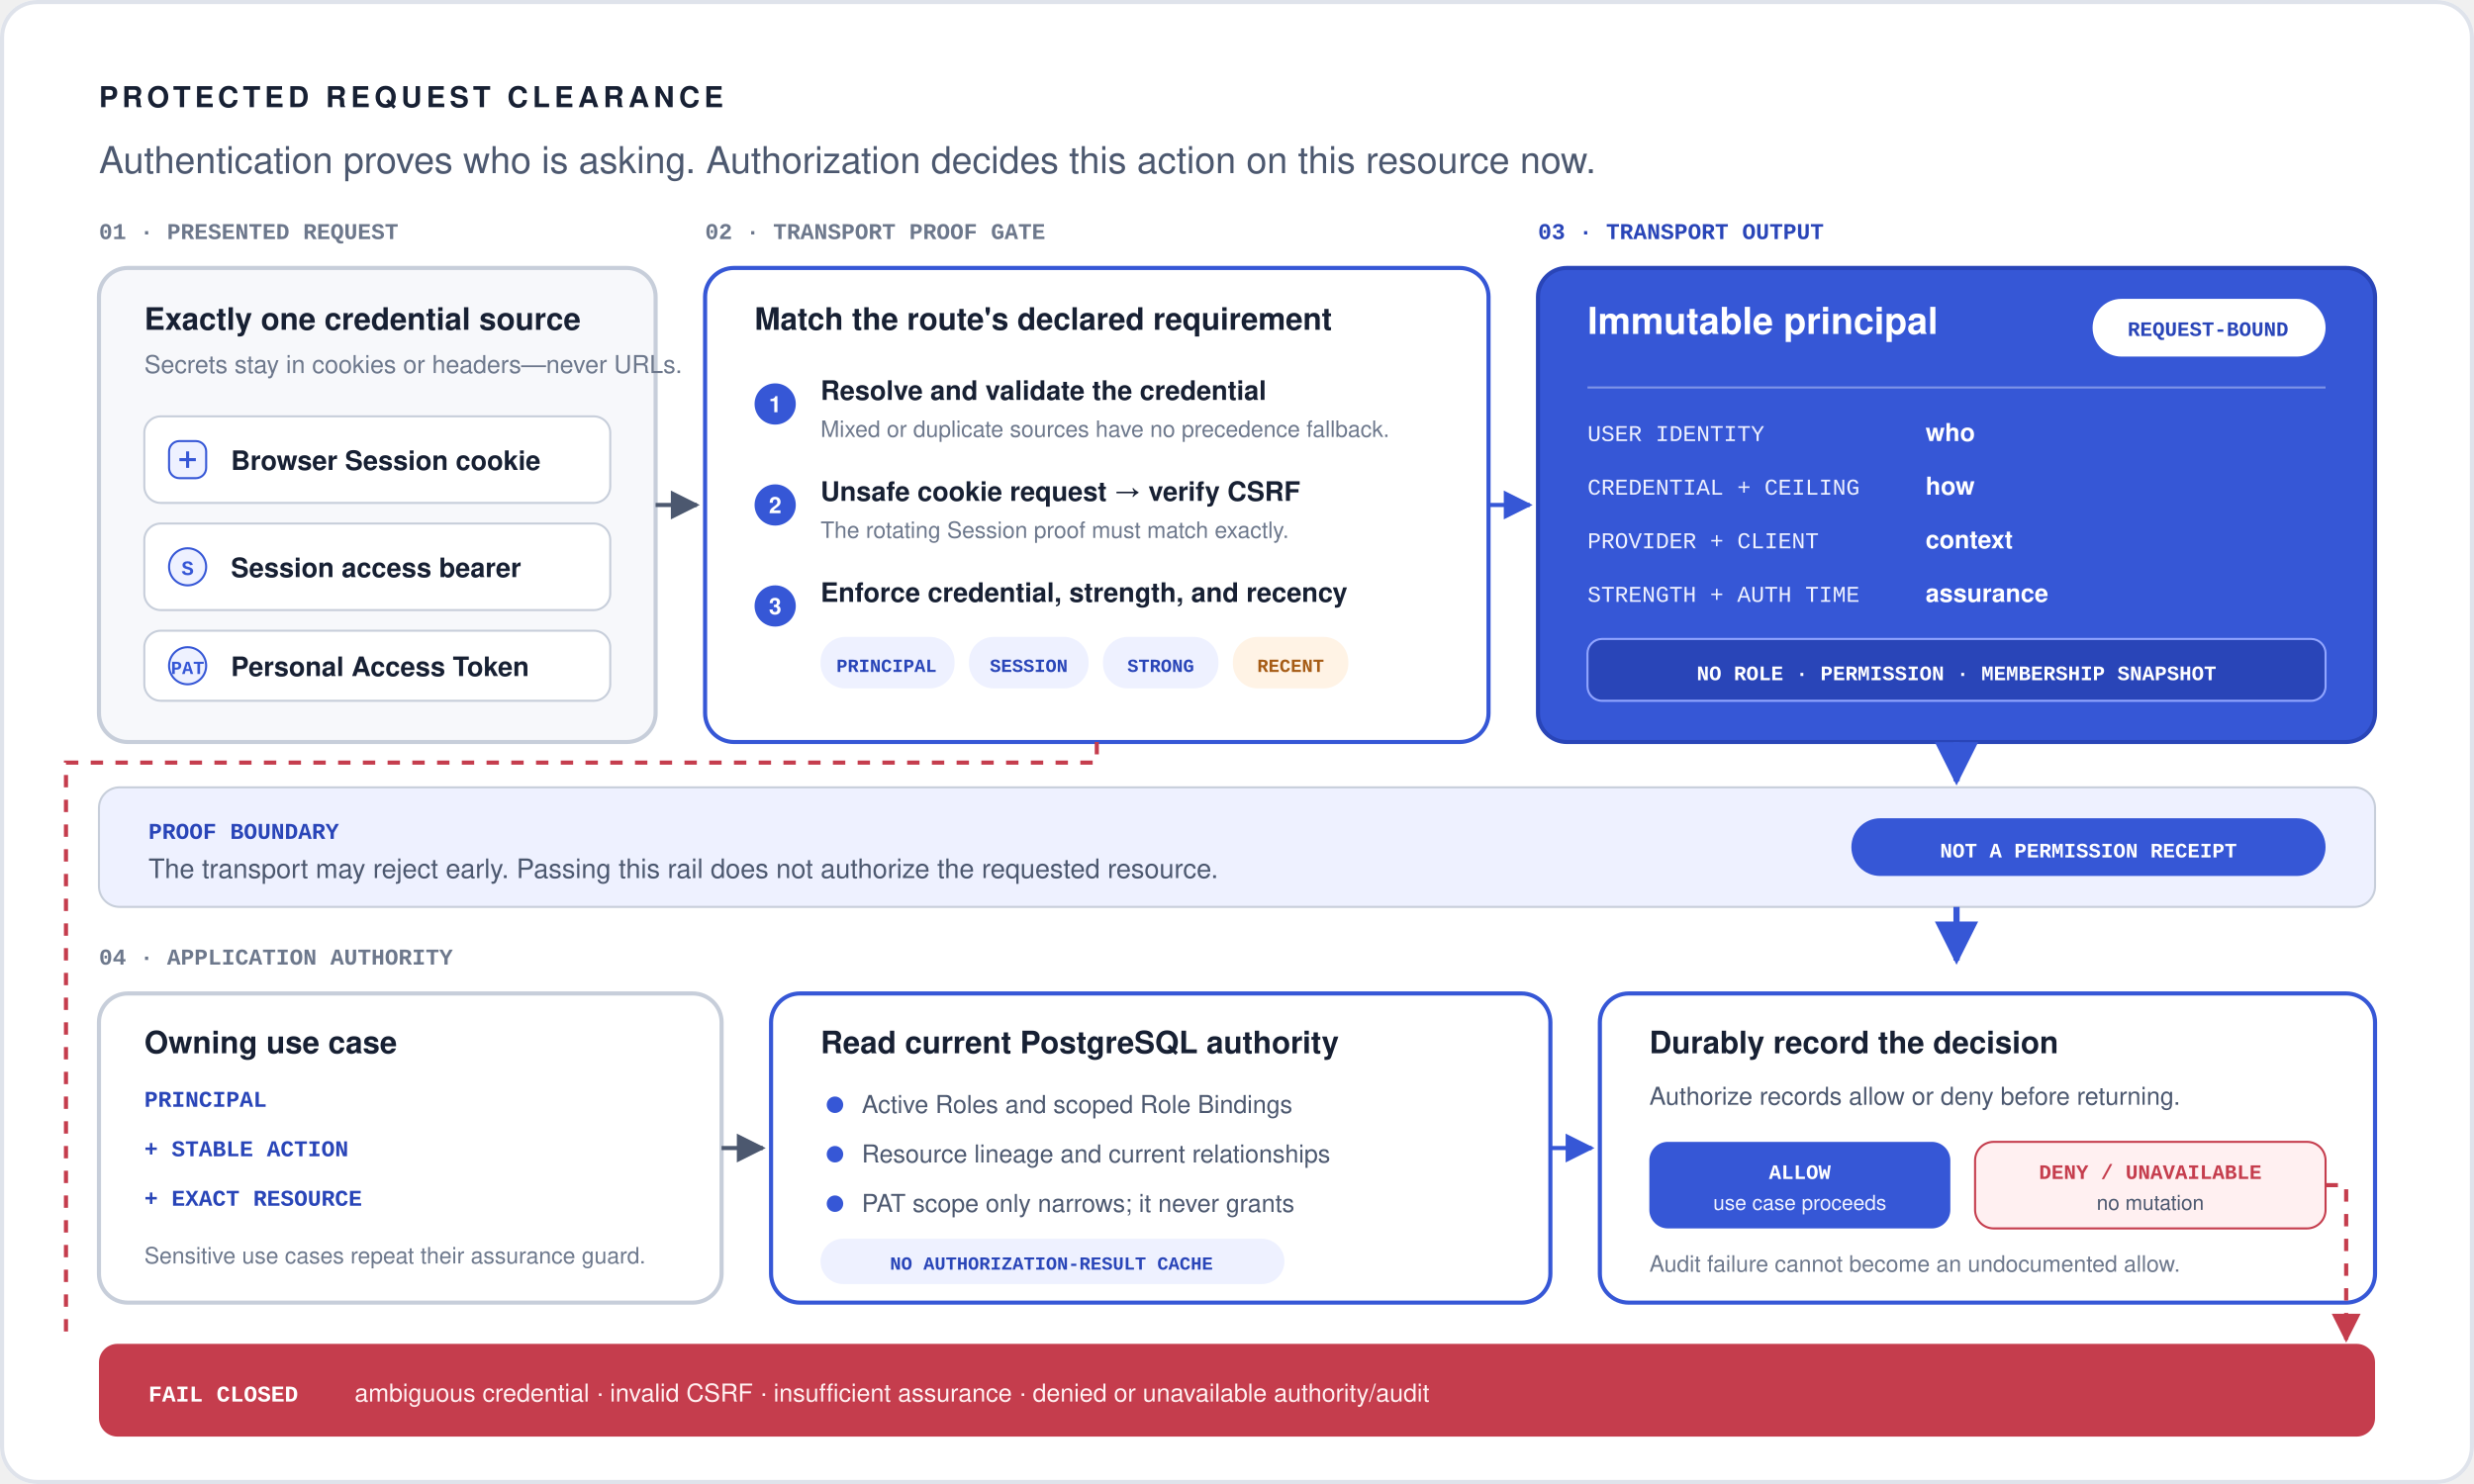
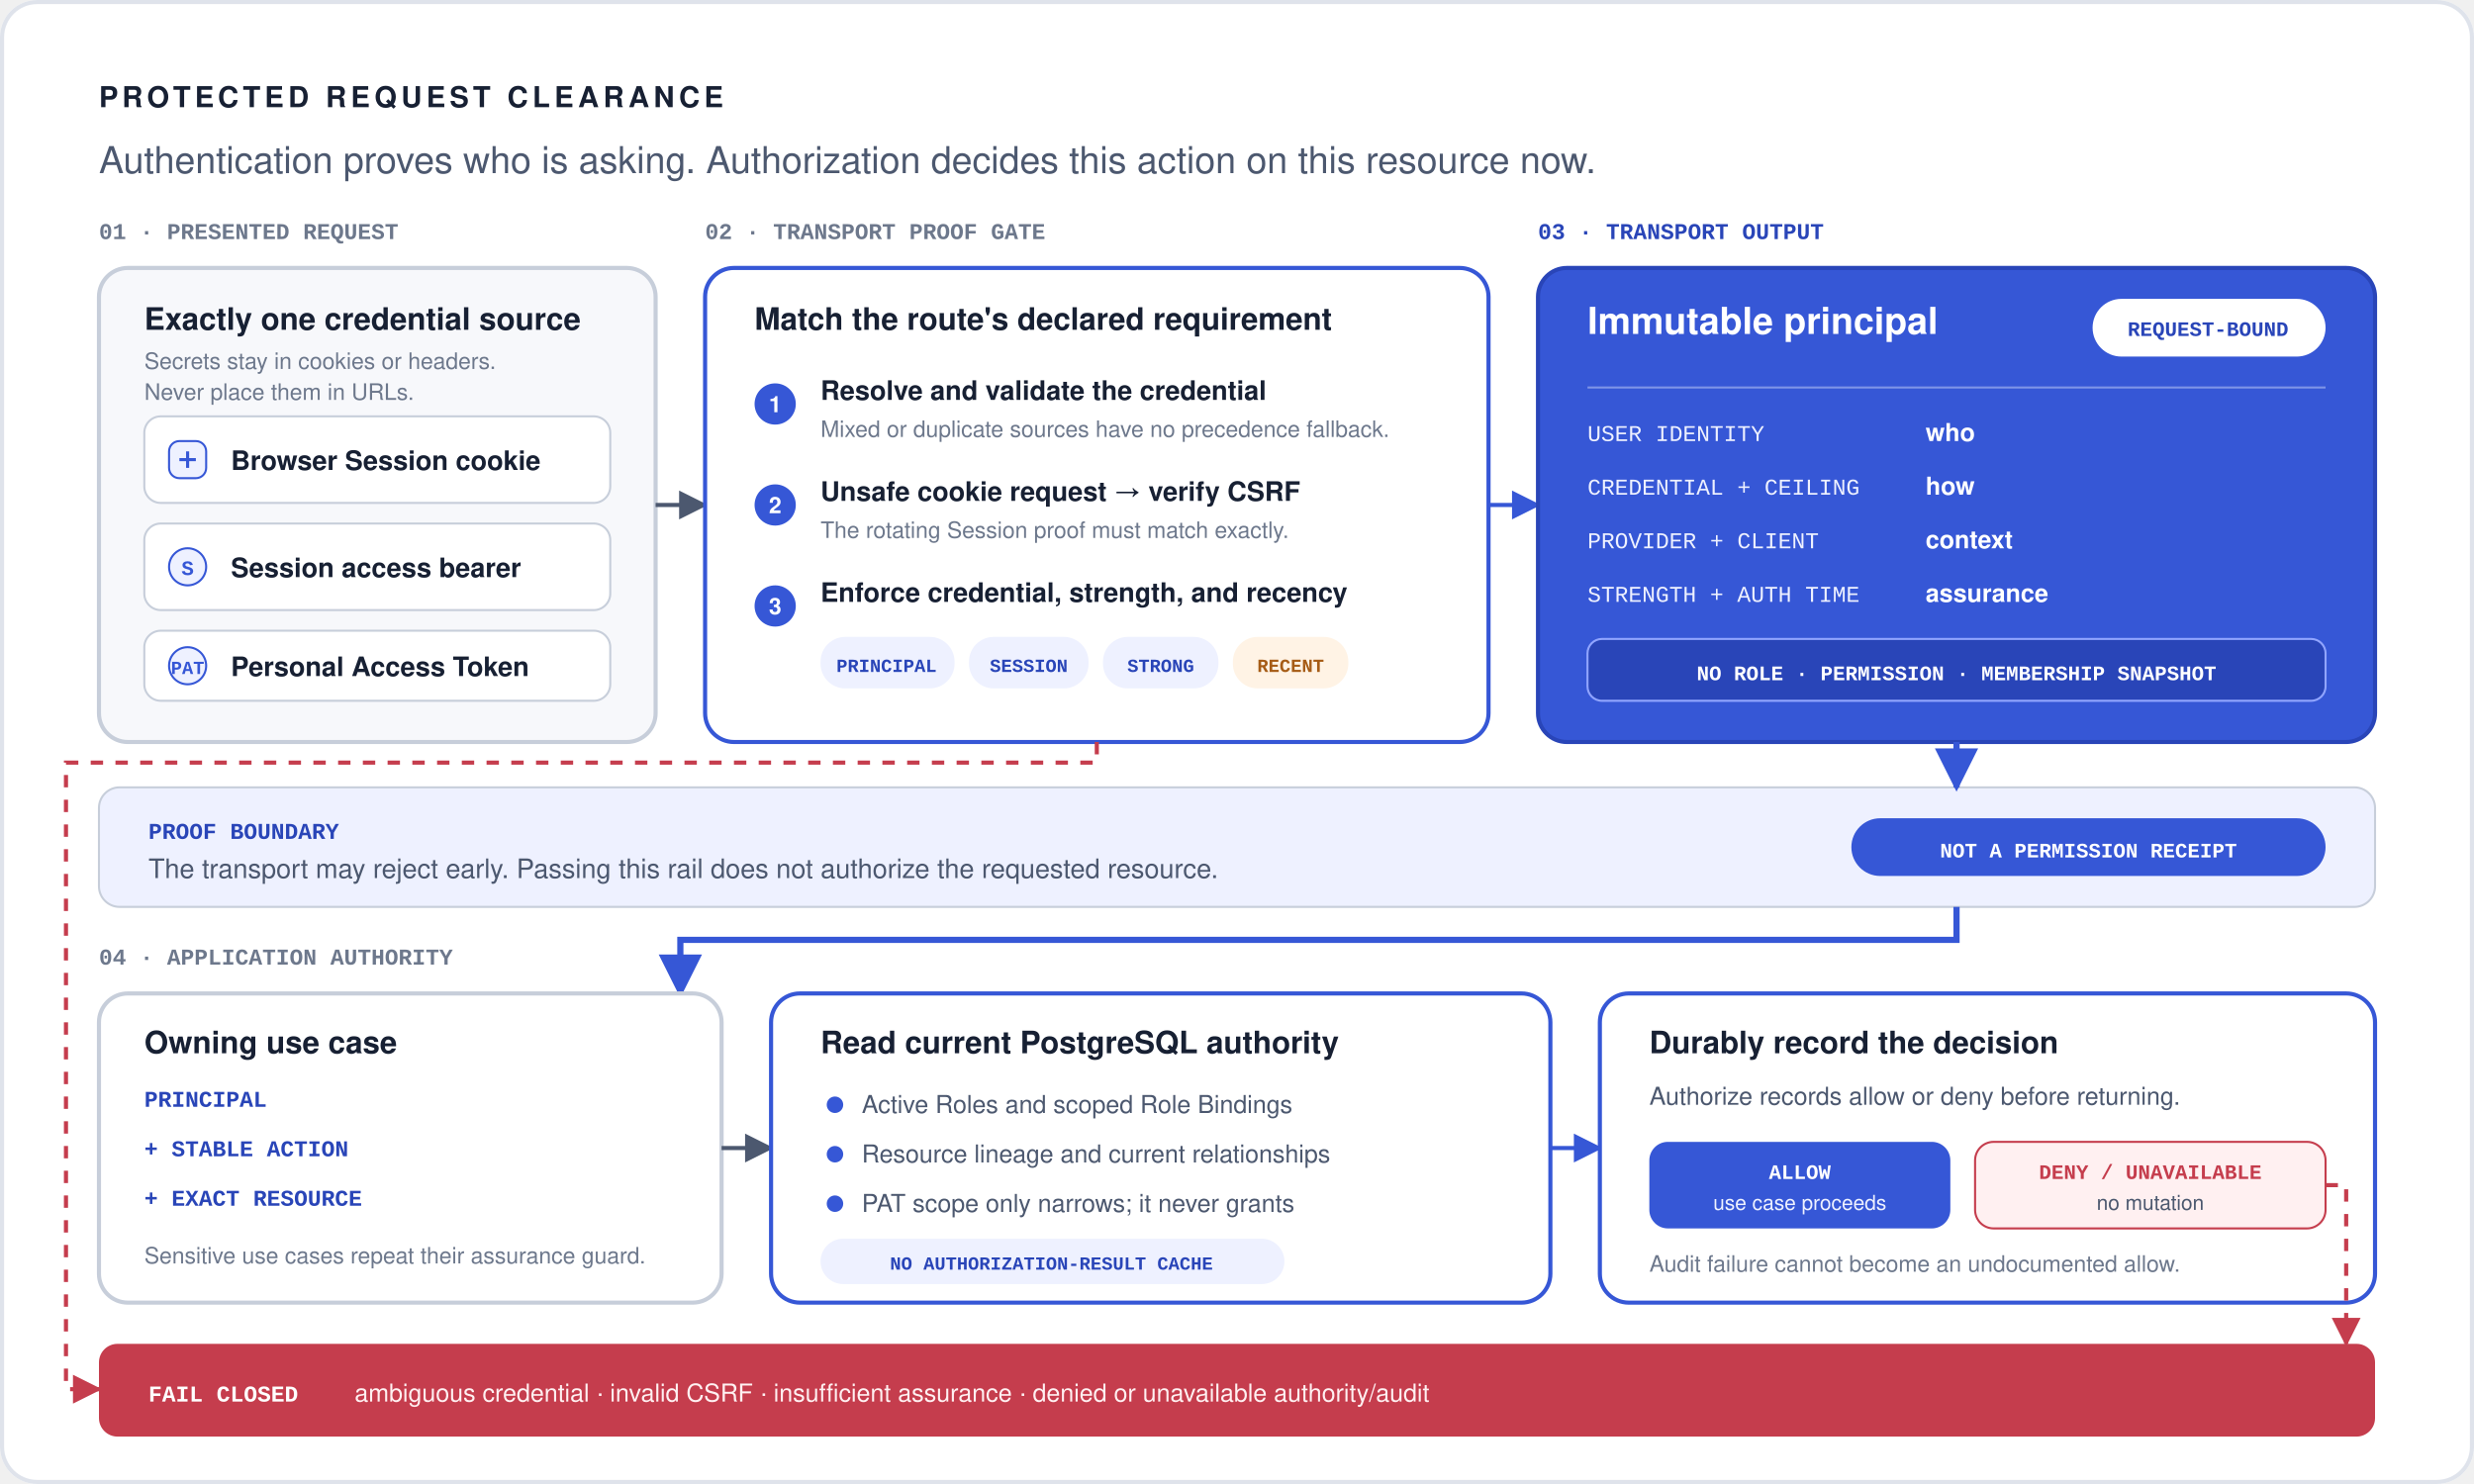
<svg xmlns="http://www.w3.org/2000/svg" width="1200" height="720" viewBox="0 0 1200 720" role="img" aria-labelledby="title description">
  <defs>
    <marker id="arrow-ink" viewBox="0 0 10 10" refX="9" refY="5" markerWidth="7" markerHeight="7" orient="auto-start-reverse">
      <path d="M 0 0 L 10 5 L 0 10 z" fill="#4c586f" />
    </marker>
    <marker id="arrow-cobalt" viewBox="0 0 10 10" refX="9" refY="5" markerWidth="7" markerHeight="7" orient="auto-start-reverse">
      <path d="M 0 0 L 10 5 L 0 10 z" fill="#3657d6" />
    </marker>
    <marker id="arrow-coral" viewBox="0 0 10 10" refX="9" refY="5" markerWidth="7" markerHeight="7" orient="auto-start-reverse">
      <path d="M 0 0 L 10 5 L 0 10 z" fill="#c53d4d" />
    </marker>
  </defs>
  <rect width="1200" height="720" rx="18" fill="#ffffff" />
  <rect x="1" y="1" width="1198" height="718" rx="17" fill="none" stroke="#dfe3eb" stroke-width="2" />
  <text x="48" y="52" fill="#172033" font-family="Avenir Next, Segoe UI, Helvetica, Arial, sans-serif" font-size="14" font-weight="750" letter-spacing="2.1">PROTECTED REQUEST CLEARANCE</text>
  <text x="48" y="84" fill="#4c586f" font-family="Avenir Next, Segoe UI, Helvetica, Arial, sans-serif" font-size="18">Authentication proves who is asking. Authorization decides this action on this resource now.</text>
  <text x="48" y="116" fill="#6d788c" font-family="SFMono-Regular, Consolas, Liberation Mono, monospace" font-size="11" font-weight="700">01 · PRESENTED REQUEST</text>
  <rect x="48" y="130" width="270" height="230" rx="14" fill="#f7f8fb" stroke="#c7ceda" stroke-width="2" />
  <text x="70" y="160" fill="#172033" font-family="Avenir Next, Segoe UI, Helvetica, Arial, sans-serif" font-size="15" font-weight="750">Exactly one credential source</text>
-   <text x="70" y="181" fill="#6d788c" font-family="Avenir Next, Segoe UI, Helvetica, Arial, sans-serif" font-size="12">Secrets stay in cookies or headers—never URLs.</text>
+   <text x="70" y="179" fill="#6d788c" font-family="Avenir Next, Segoe UI, Helvetica, Arial, sans-serif" font-size="11">Secrets stay in cookies or headers.</text>
+   <text x="70" y="194" fill="#6d788c" font-family="Avenir Next, Segoe UI, Helvetica, Arial, sans-serif" font-size="11">Never place them in URLs.</text>
  <rect x="70" y="202" width="226" height="42" rx="8" fill="#ffffff" stroke="#c7ceda" />
  <rect x="82" y="214" width="18" height="18" rx="5" fill="#eef1ff" stroke="#3657d6" />
  <path d="M 87 223 H 95 M 91 219 V 227" stroke="#3657d6" stroke-width="1.5" />
  <text x="112" y="228" fill="#172033" font-family="Avenir Next, Segoe UI, Helvetica, Arial, sans-serif" font-size="13" font-weight="650">Browser Session cookie</text>
  <rect x="70" y="254" width="226" height="42" rx="8" fill="#ffffff" stroke="#c7ceda" />
  <rect x="82" y="266" width="18" height="18" rx="9" fill="#eef1ff" stroke="#3657d6" />
  <text x="91" y="279" text-anchor="middle" fill="#3657d6" font-family="SFMono-Regular, Consolas, Liberation Mono, monospace" font-size="10" font-weight="800">S</text>
  <text x="112" y="280" fill="#172033" font-family="Avenir Next, Segoe UI, Helvetica, Arial, sans-serif" font-size="13" font-weight="650">Session access bearer</text>
  <rect x="70" y="306" width="226" height="34" rx="8" fill="#ffffff" stroke="#c7ceda" />
  <rect x="82" y="314" width="18" height="18" rx="9" fill="#eef1ff" stroke="#3657d6" />
  <text x="91" y="327" text-anchor="middle" fill="#3657d6" font-family="SFMono-Regular, Consolas, Liberation Mono, monospace" font-size="9" font-weight="800">PAT</text>
  <text x="112" y="328" fill="#172033" font-family="Avenir Next, Segoe UI, Helvetica, Arial, sans-serif" font-size="13" font-weight="650">Personal Access Token</text>
-   <path d="M 318 245 H 338" fill="none" stroke="#4c586f" stroke-width="2" marker-end="url(#arrow-ink)" />
+   <path d="M 318 245 H 342" fill="none" stroke="#4c586f" stroke-width="2" marker-end="url(#arrow-ink)" />
  <text x="342" y="116" fill="#6d788c" font-family="SFMono-Regular, Consolas, Liberation Mono, monospace" font-size="11" font-weight="700">02 · TRANSPORT PROOF GATE</text>
  <rect x="342" y="130" width="380" height="230" rx="14" fill="#ffffff" stroke="#3657d6" stroke-width="2" />
  <text x="366" y="160" fill="#172033" font-family="Avenir Next, Segoe UI, Helvetica, Arial, sans-serif" font-size="15" font-weight="750">Match the route's declared requirement</text>
  <circle cx="376" cy="196" r="10" fill="#3657d6" />
  <text x="376" y="200" text-anchor="middle" fill="#ffffff" font-family="Avenir Next, Segoe UI, Helvetica, Arial, sans-serif" font-size="11" font-weight="800">1</text>
  <text x="398" y="194" fill="#172033" font-family="Avenir Next, Segoe UI, Helvetica, Arial, sans-serif" font-size="13" font-weight="700">Resolve and validate the credential</text>
  <text x="398" y="212" fill="#6d788c" font-family="Avenir Next, Segoe UI, Helvetica, Arial, sans-serif" font-size="11">Mixed or duplicate sources have no precedence fallback.</text>
  <circle cx="376" cy="245" r="10" fill="#3657d6" />
  <text x="376" y="249" text-anchor="middle" fill="#ffffff" font-family="Avenir Next, Segoe UI, Helvetica, Arial, sans-serif" font-size="11" font-weight="800">2</text>
  <text x="398" y="243" fill="#172033" font-family="Avenir Next, Segoe UI, Helvetica, Arial, sans-serif" font-size="13" font-weight="700">Unsafe cookie request → verify CSRF</text>
  <text x="398" y="261" fill="#6d788c" font-family="Avenir Next, Segoe UI, Helvetica, Arial, sans-serif" font-size="11">The rotating Session proof must match exactly.</text>
  <circle cx="376" cy="294" r="10" fill="#3657d6" />
  <text x="376" y="298" text-anchor="middle" fill="#ffffff" font-family="Avenir Next, Segoe UI, Helvetica, Arial, sans-serif" font-size="11" font-weight="800">3</text>
  <text x="398" y="292" fill="#172033" font-family="Avenir Next, Segoe UI, Helvetica, Arial, sans-serif" font-size="13" font-weight="700">Enforce credential, strength, and recency</text>
  <rect x="398" y="309" width="65" height="25" rx="12" fill="#eef1ff" />
  <text x="430" y="326" text-anchor="middle" fill="#2945b8" font-family="SFMono-Regular, Consolas, Liberation Mono, monospace" font-size="9" font-weight="700">PRINCIPAL</text>
  <rect x="470" y="309" width="58" height="25" rx="12" fill="#eef1ff" />
  <text x="499" y="326" text-anchor="middle" fill="#2945b8" font-family="SFMono-Regular, Consolas, Liberation Mono, monospace" font-size="9" font-weight="700">SESSION</text>
  <rect x="535" y="309" width="56" height="25" rx="12" fill="#eef1ff" />
  <text x="563" y="326" text-anchor="middle" fill="#2945b8" font-family="SFMono-Regular, Consolas, Liberation Mono, monospace" font-size="9" font-weight="700">STRONG</text>
  <rect x="598" y="309" width="56" height="25" rx="12" fill="#fff3e5" />
  <text x="626" y="326" text-anchor="middle" fill="#a65c16" font-family="SFMono-Regular, Consolas, Liberation Mono, monospace" font-size="9" font-weight="700">RECENT</text>
-   <path d="M 722 245 H 742" fill="none" stroke="#3657d6" stroke-width="2" marker-end="url(#arrow-cobalt)" />
+   <path d="M 722 245 H 746" fill="none" stroke="#3657d6" stroke-width="2" marker-end="url(#arrow-cobalt)" />
  <text x="746" y="116" fill="#2945b8" font-family="SFMono-Regular, Consolas, Liberation Mono, monospace" font-size="11" font-weight="700">03 · TRANSPORT OUTPUT</text>
  <rect x="746" y="130" width="406" height="230" rx="14" fill="#3657d6" stroke="#2945b8" stroke-width="2" />
  <text x="770" y="162" fill="#ffffff" font-family="Avenir Next, Segoe UI, Helvetica, Arial, sans-serif" font-size="18" font-weight="800">Immutable principal</text>
  <rect x="1015" y="145" width="113" height="28" rx="14" fill="#ffffff" />
  <text x="1071" y="163" text-anchor="middle" fill="#2945b8" font-family="SFMono-Regular, Consolas, Liberation Mono, monospace" font-size="10" font-weight="800">REQUEST-BOUND</text>
  <path d="M 770 188 H 1128" stroke="#7f94e7" />
  <text x="770" y="214" fill="#eef1ff" font-family="SFMono-Regular, Consolas, Liberation Mono, monospace" font-size="11">USER IDENTITY</text>
  <text x="934" y="214" fill="#ffffff" font-family="Avenir Next, Segoe UI, Helvetica, Arial, sans-serif" font-size="12" font-weight="650">who</text>
  <text x="770" y="240" fill="#eef1ff" font-family="SFMono-Regular, Consolas, Liberation Mono, monospace" font-size="11">CREDENTIAL + CEILING</text>
  <text x="934" y="240" fill="#ffffff" font-family="Avenir Next, Segoe UI, Helvetica, Arial, sans-serif" font-size="12" font-weight="650">how</text>
  <text x="770" y="266" fill="#eef1ff" font-family="SFMono-Regular, Consolas, Liberation Mono, monospace" font-size="11">PROVIDER + CLIENT</text>
  <text x="934" y="266" fill="#ffffff" font-family="Avenir Next, Segoe UI, Helvetica, Arial, sans-serif" font-size="12" font-weight="650">context</text>
  <text x="770" y="292" fill="#eef1ff" font-family="SFMono-Regular, Consolas, Liberation Mono, monospace" font-size="11">STRENGTH + AUTH TIME</text>
  <text x="934" y="292" fill="#ffffff" font-family="Avenir Next, Segoe UI, Helvetica, Arial, sans-serif" font-size="12" font-weight="650">assurance</text>
  <rect x="770" y="310" width="358" height="30" rx="7" fill="#2945b8" stroke="#91a5ff" />
  <text x="949" y="330" text-anchor="middle" fill="#ffffff" font-family="SFMono-Regular, Consolas, Liberation Mono, monospace" font-size="10" font-weight="750">NO ROLE · PERMISSION · MEMBERSHIP SNAPSHOT</text>
  <rect x="48" y="382" width="1104" height="58" rx="10" fill="#eef1ff" stroke="#c7ceda" />
  <text x="72" y="407" fill="#2945b8" font-family="SFMono-Regular, Consolas, Liberation Mono, monospace" font-size="11" font-weight="800">PROOF BOUNDARY</text>
  <text x="72" y="426" fill="#4c586f" font-family="Avenir Next, Segoe UI, Helvetica, Arial, sans-serif" font-size="13">The transport may reject early. Passing this rail does not authorize the requested resource.</text>
  <rect x="898" y="397" width="230" height="28" rx="14" fill="#3657d6" />
  <text x="1013" y="416" text-anchor="middle" fill="#ffffff" font-family="SFMono-Regular, Consolas, Liberation Mono, monospace" font-size="10" font-weight="800">NOT A PERMISSION RECEIPT</text>
-   <path d="M 949 360 V 379" fill="none" stroke="#3657d6" stroke-width="3" marker-end="url(#arrow-cobalt)" />
-   <path d="M 949 440 V 466" fill="none" stroke="#3657d6" stroke-width="3" marker-end="url(#arrow-cobalt)" />
+   <path d="M 949 360 V 382" fill="none" stroke="#3657d6" stroke-width="3" marker-end="url(#arrow-cobalt)" />
+   <path d="M 949 440 V 456 H 330 V 482" fill="none" stroke="#3657d6" stroke-width="3" marker-end="url(#arrow-cobalt)" />
  <text x="48" y="468" fill="#6d788c" font-family="SFMono-Regular, Consolas, Liberation Mono, monospace" font-size="11" font-weight="700">04 · APPLICATION AUTHORITY</text>
  <rect x="48" y="482" width="302" height="150" rx="14" fill="#ffffff" stroke="#c7ceda" stroke-width="2" />
  <text x="70" y="511" fill="#172033" font-family="Avenir Next, Segoe UI, Helvetica, Arial, sans-serif" font-size="15" font-weight="750">Owning use case</text>
  <text x="70" y="537" fill="#2945b8" font-family="SFMono-Regular, Consolas, Liberation Mono, monospace" font-size="11" font-weight="700">PRINCIPAL</text>
  <text x="70" y="561" fill="#2945b8" font-family="SFMono-Regular, Consolas, Liberation Mono, monospace" font-size="11" font-weight="700">+ STABLE ACTION</text>
  <text x="70" y="585" fill="#2945b8" font-family="SFMono-Regular, Consolas, Liberation Mono, monospace" font-size="11" font-weight="700">+ EXACT RESOURCE</text>
  <text x="70" y="613" fill="#6d788c" font-family="Avenir Next, Segoe UI, Helvetica, Arial, sans-serif" font-size="11">Sensitive use cases repeat their assurance guard.</text>
-   <path d="M 350 557 H 370" fill="none" stroke="#4c586f" stroke-width="2" marker-end="url(#arrow-ink)" />
+   <path d="M 350 557 H 374" fill="none" stroke="#4c586f" stroke-width="2" marker-end="url(#arrow-ink)" />
  <rect x="374" y="482" width="378" height="150" rx="14" fill="#ffffff" stroke="#3657d6" stroke-width="2" />
  <text x="398" y="511" fill="#172033" font-family="Avenir Next, Segoe UI, Helvetica, Arial, sans-serif" font-size="15" font-weight="750">Read current PostgreSQL authority</text>
  <circle cx="405" cy="536" r="4" fill="#3657d6" />
  <text x="418" y="540" fill="#4c586f" font-family="Avenir Next, Segoe UI, Helvetica, Arial, sans-serif" font-size="12">Active Roles and scoped Role Bindings</text>
  <circle cx="405" cy="560" r="4" fill="#3657d6" />
  <text x="418" y="564" fill="#4c586f" font-family="Avenir Next, Segoe UI, Helvetica, Arial, sans-serif" font-size="12">Resource lineage and current relationships</text>
  <circle cx="405" cy="584" r="4" fill="#3657d6" />
  <text x="418" y="588" fill="#4c586f" font-family="Avenir Next, Segoe UI, Helvetica, Arial, sans-serif" font-size="12">PAT scope only narrows; it never grants</text>
  <rect x="398" y="601" width="225" height="22" rx="11" fill="#eef1ff" />
  <text x="510" y="616" text-anchor="middle" fill="#2945b8" font-family="SFMono-Regular, Consolas, Liberation Mono, monospace" font-size="9" font-weight="750">NO AUTHORIZATION-RESULT CACHE</text>
-   <path d="M 752 557 H 772" fill="none" stroke="#3657d6" stroke-width="2" marker-end="url(#arrow-cobalt)" />
+   <path d="M 752 557 H 776" fill="none" stroke="#3657d6" stroke-width="2" marker-end="url(#arrow-cobalt)" />
  <rect x="776" y="482" width="376" height="150" rx="14" fill="#ffffff" stroke="#3657d6" stroke-width="2" />
  <text x="800" y="511" fill="#172033" font-family="Avenir Next, Segoe UI, Helvetica, Arial, sans-serif" font-size="15" font-weight="750">Durably record the decision</text>
  <text x="800" y="536" fill="#4c586f" font-family="Avenir Next, Segoe UI, Helvetica, Arial, sans-serif" font-size="12">Authorize records allow or deny before returning.</text>
  <rect x="800" y="554" width="146" height="42" rx="9" fill="#3657d6" />
  <text x="873" y="572" text-anchor="middle" fill="#ffffff" font-family="SFMono-Regular, Consolas, Liberation Mono, monospace" font-size="10" font-weight="800">ALLOW</text>
  <text x="873" y="587" text-anchor="middle" fill="#eef1ff" font-family="Avenir Next, Segoe UI, Helvetica, Arial, sans-serif" font-size="10">use case proceeds</text>
  <rect x="958" y="554" width="170" height="42" rx="9" fill="#fff0f1" stroke="#c53d4d" />
  <text x="1043" y="572" text-anchor="middle" fill="#c53d4d" font-family="SFMono-Regular, Consolas, Liberation Mono, monospace" font-size="10" font-weight="800">DENY / UNAVAILABLE</text>
  <text x="1043" y="587" text-anchor="middle" fill="#4c586f" font-family="Avenir Next, Segoe UI, Helvetica, Arial, sans-serif" font-size="10">no mutation</text>
  <text x="800" y="617" fill="#6d788c" font-family="Avenir Next, Segoe UI, Helvetica, Arial, sans-serif" font-size="11">Audit failure cannot become an undocumented allow.</text>
-   <path d="M 532 360 V 370 H 32 V 650 M 1128 575 H 1138 V 650" fill="none" stroke="#c53d4d" stroke-width="2" stroke-dasharray="6 6" marker-end="url(#arrow-coral)" />
+   <path d="M 532 360 V 370 H 32 V 674 H 48" fill="none" stroke="#c53d4d" stroke-width="2" stroke-dasharray="6 6" marker-end="url(#arrow-coral)" />
+   <path d="M 1128 575 H 1138 V 652" fill="none" stroke="#c53d4d" stroke-width="2" stroke-dasharray="6 6" marker-end="url(#arrow-coral)" />
  <rect x="48" y="652" width="1104" height="45" rx="9" fill="#c53d4d" />
  <text x="72" y="680" fill="#ffffff" font-family="SFMono-Regular, Consolas, Liberation Mono, monospace" font-size="11" font-weight="800">FAIL CLOSED</text>
  <text x="172" y="680" fill="#fff0f1" font-family="Avenir Next, Segoe UI, Helvetica, Arial, sans-serif" font-size="12">ambiguous credential · invalid CSRF · insufficient assurance · denied or unavailable authority/audit</text>
</svg>
